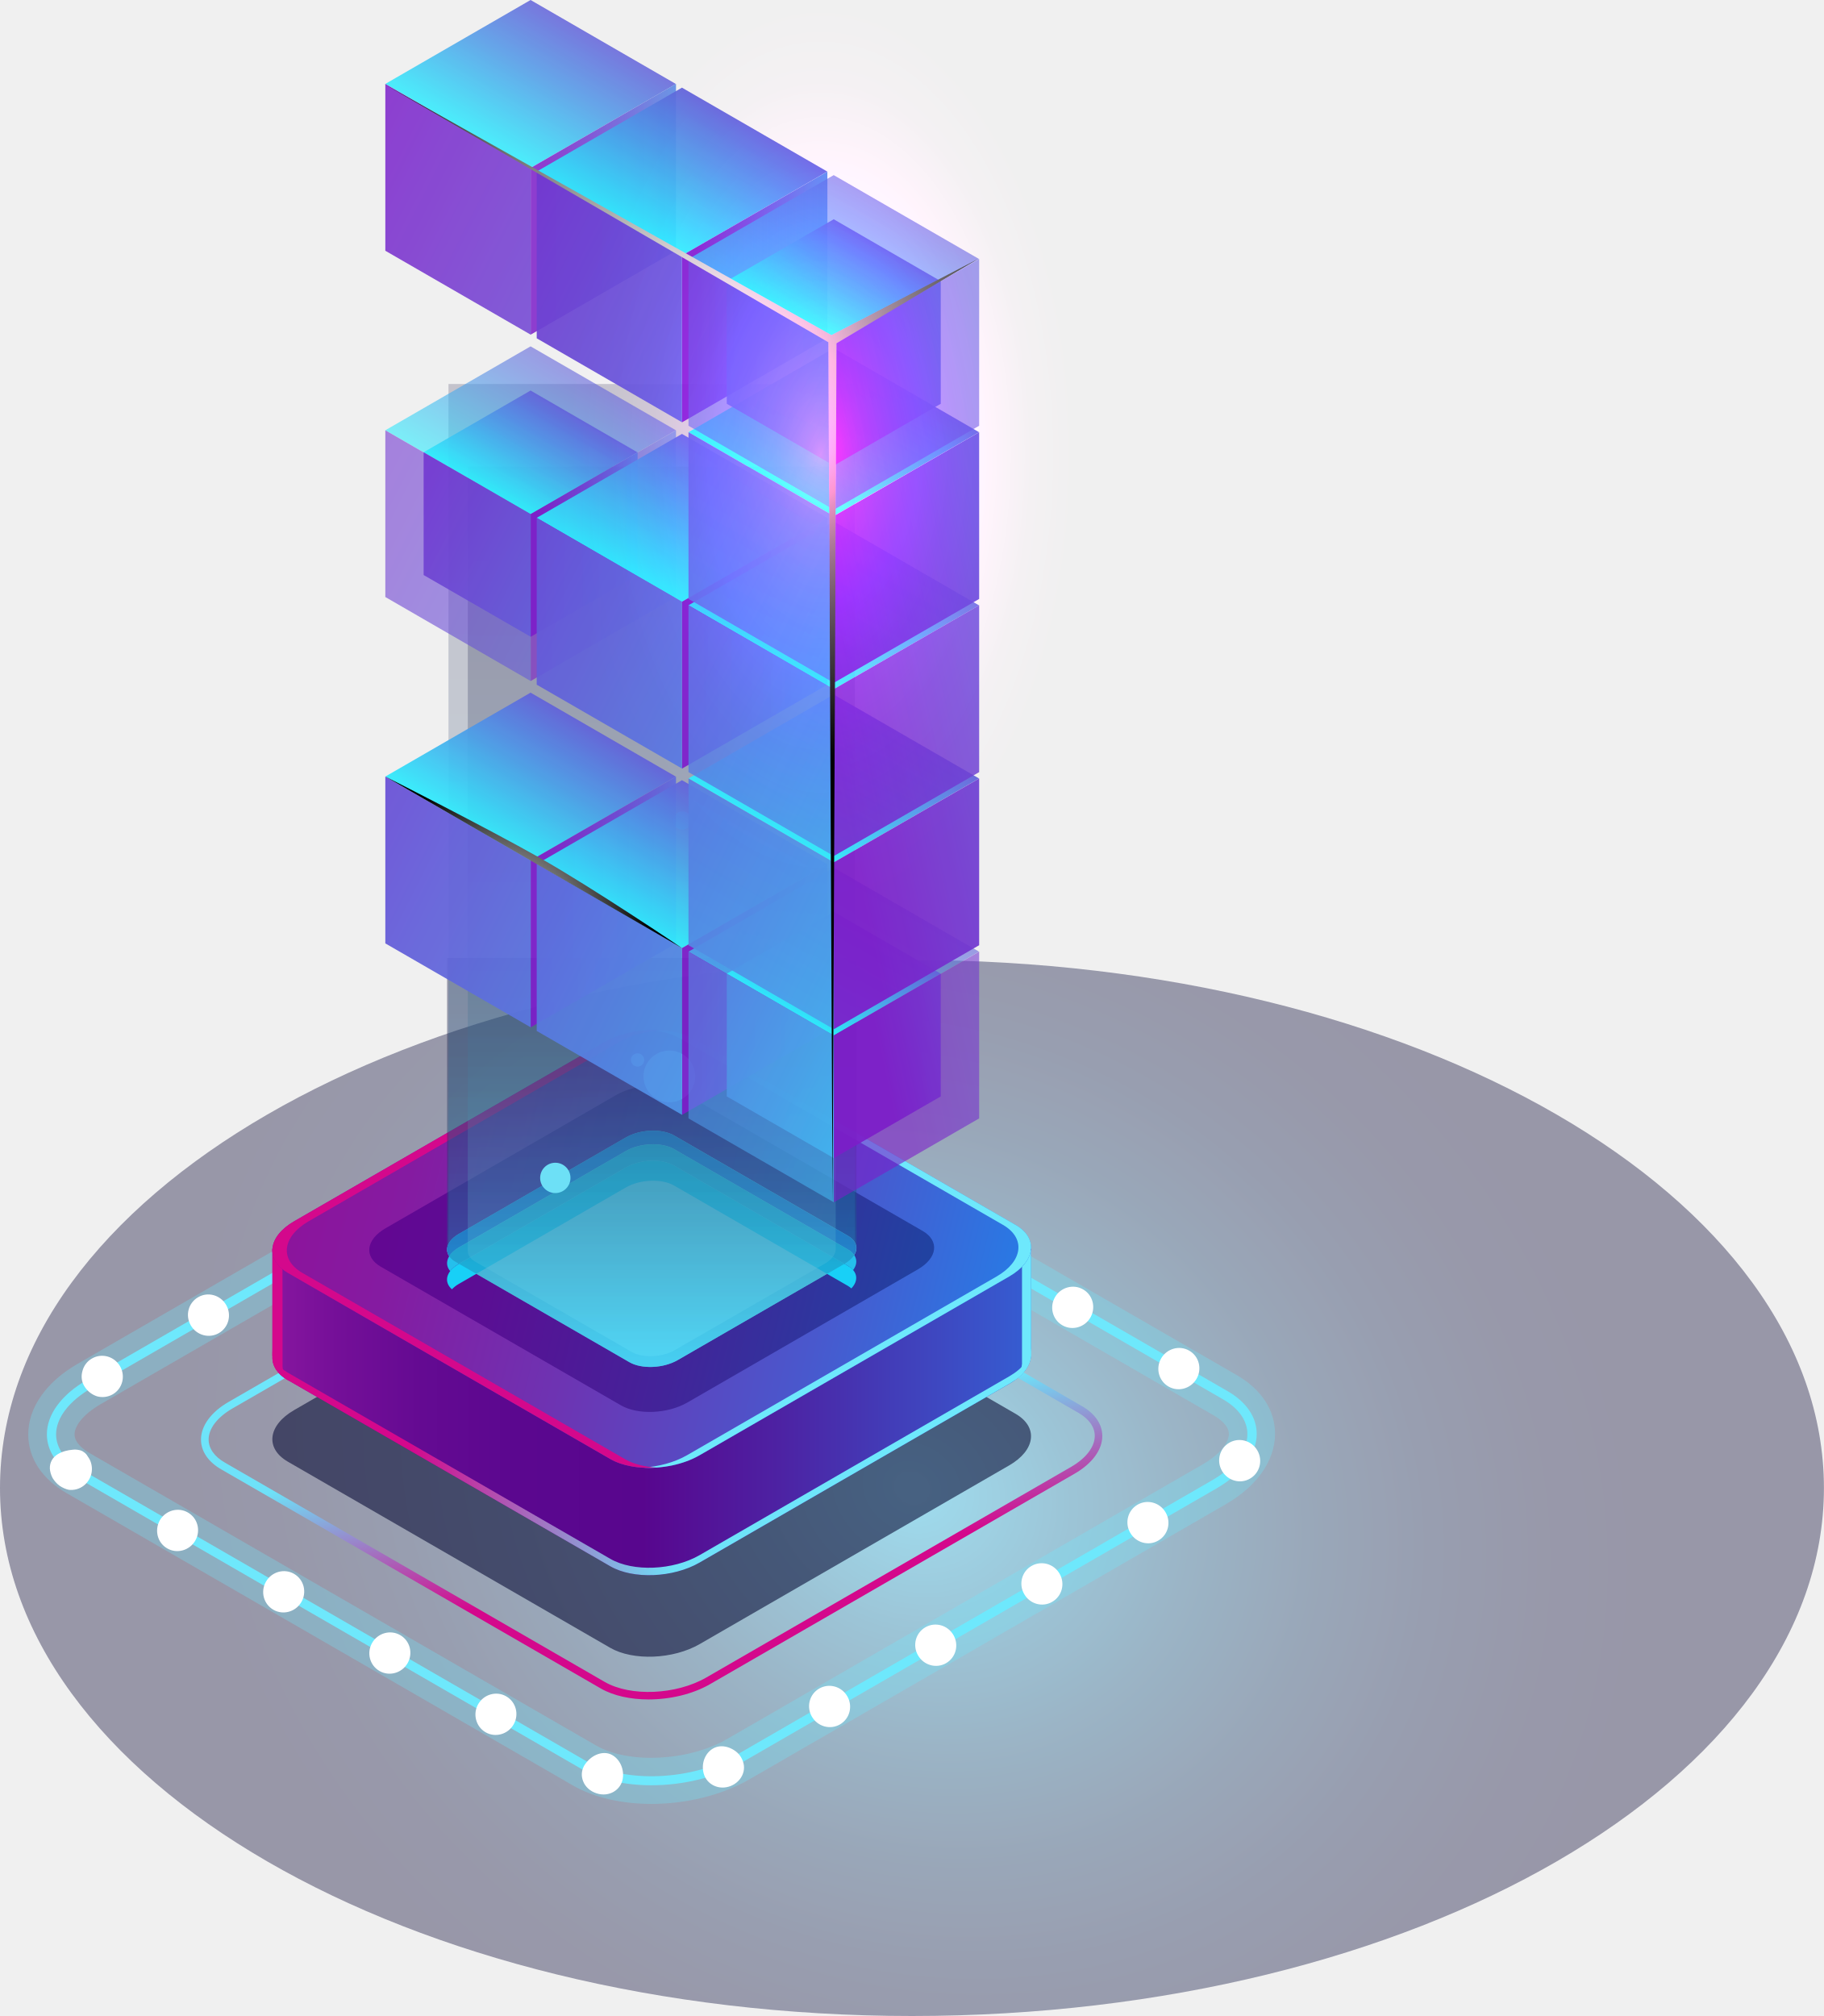
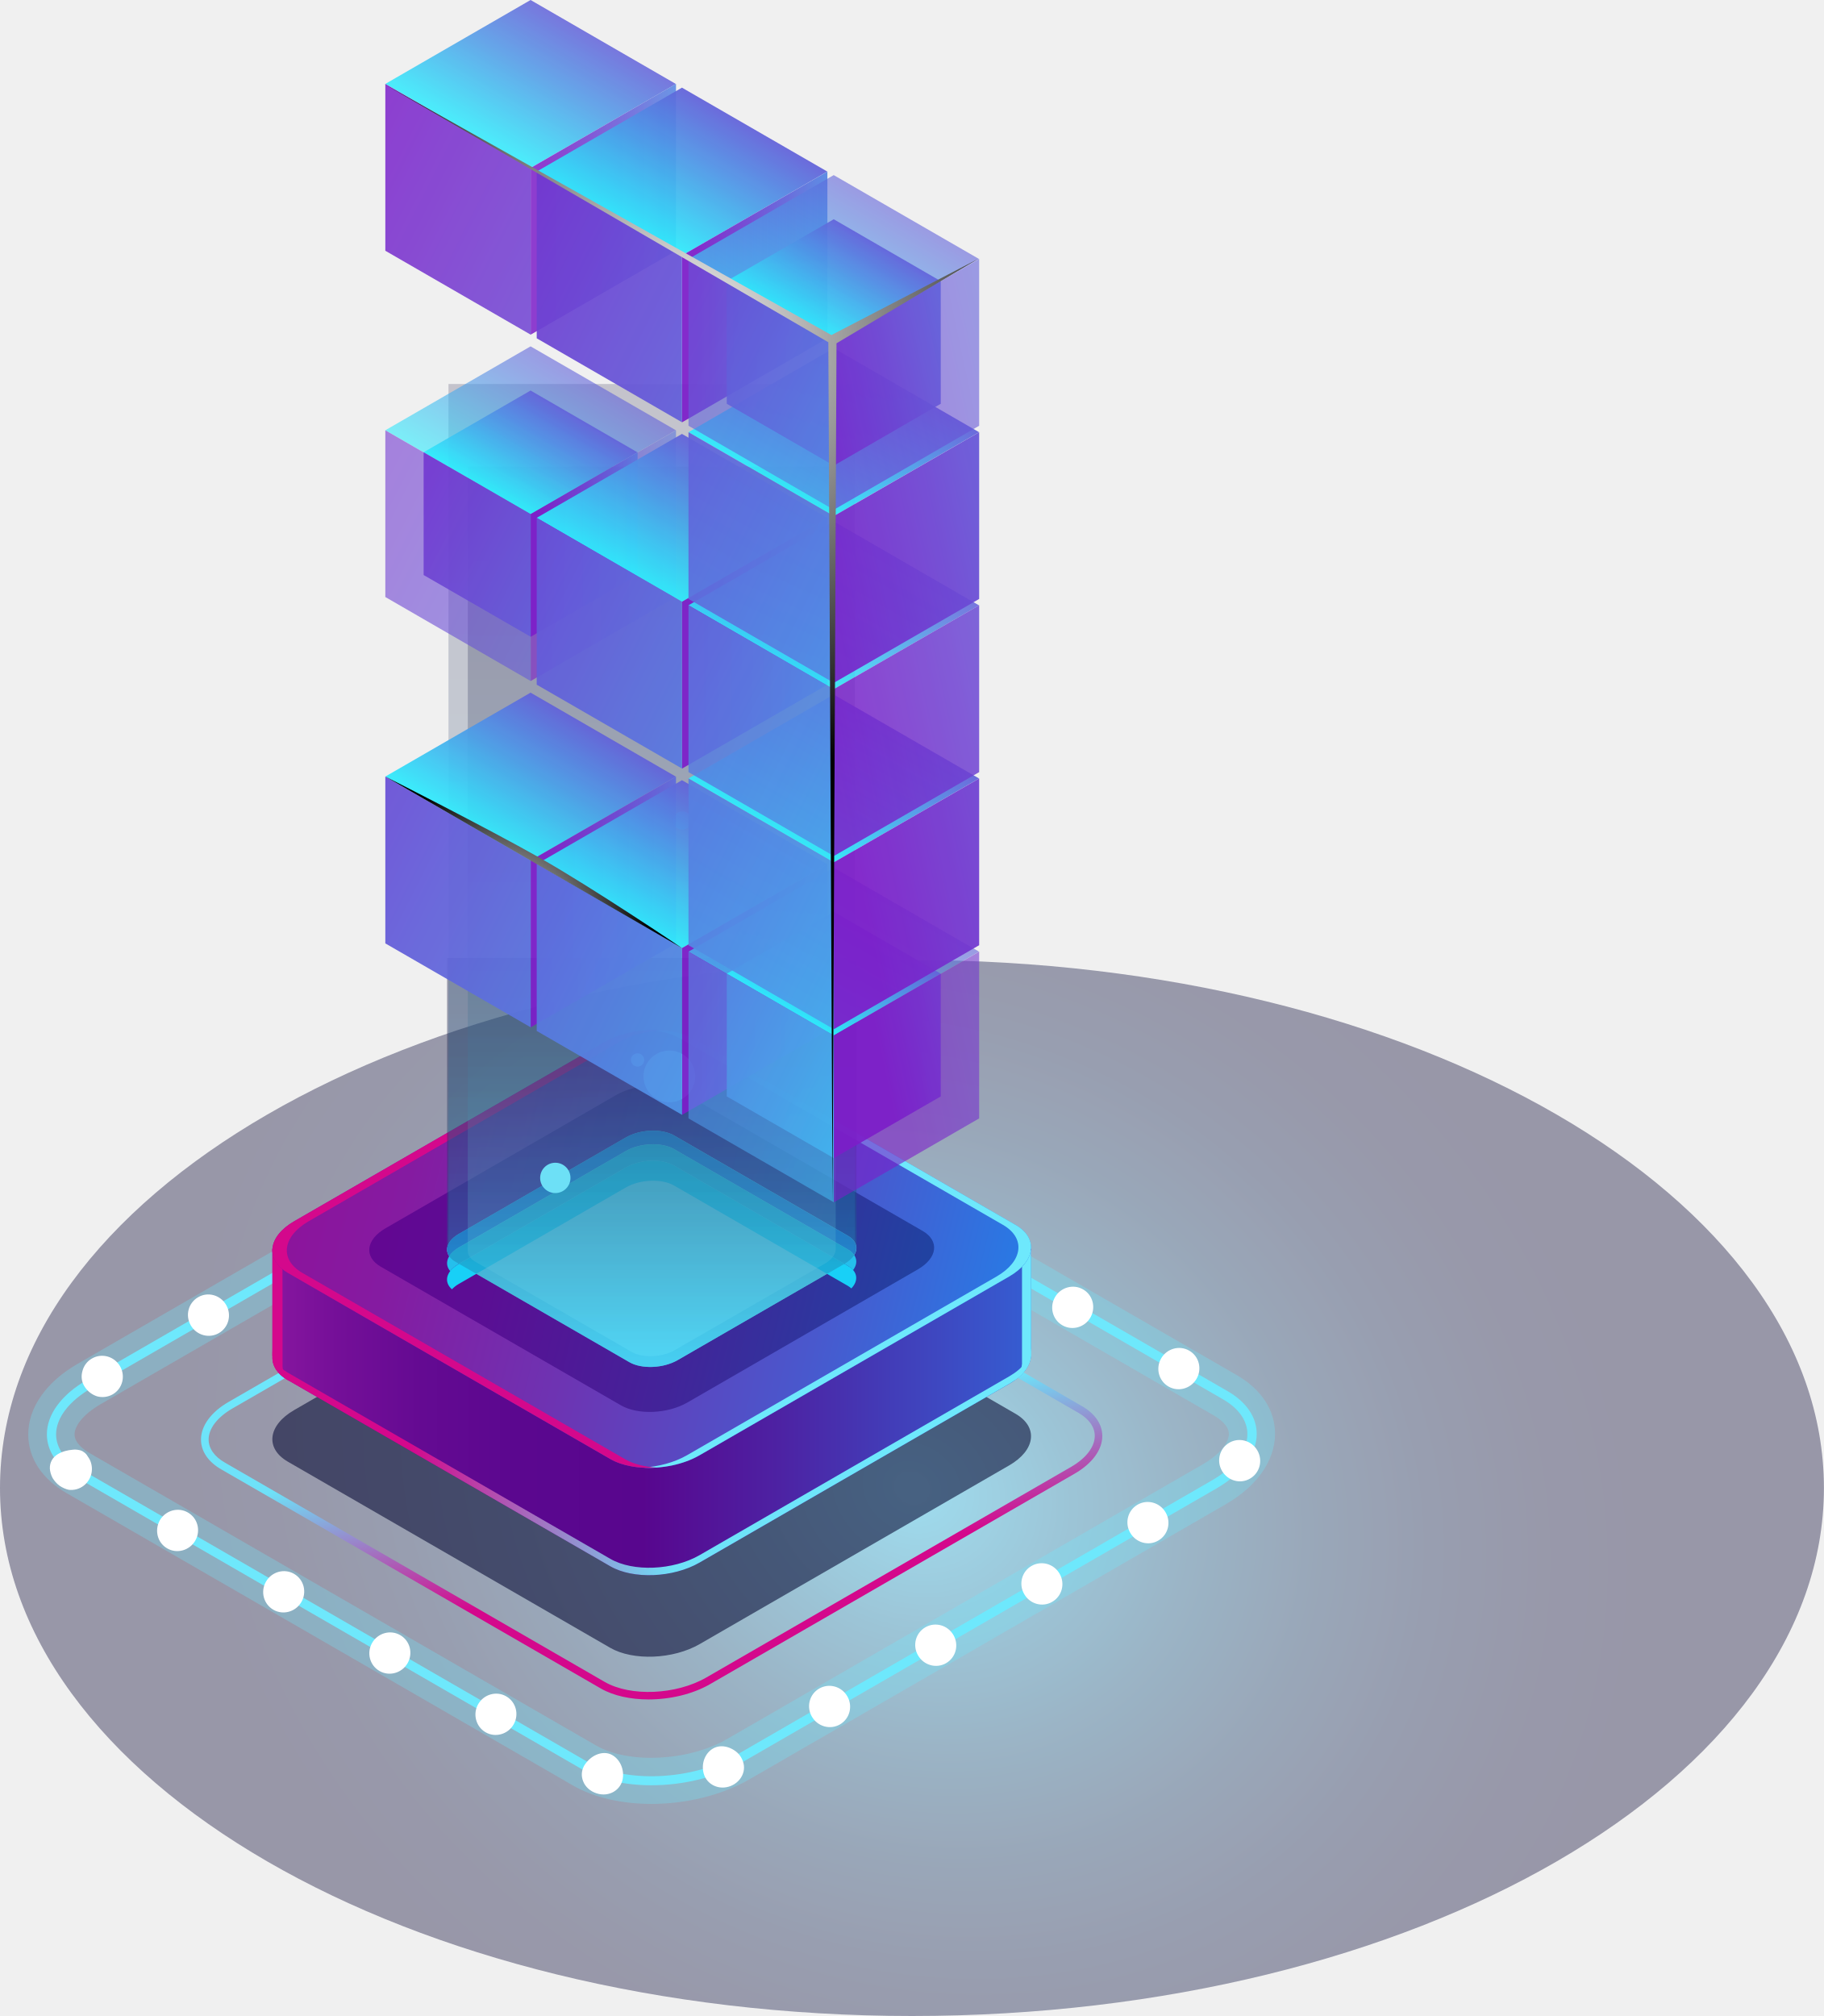
<svg xmlns="http://www.w3.org/2000/svg" width="190" height="210" viewBox="0 0 190 210" fill="none">
  <path opacity="0.4" d="M95 210C147.467 210 190 185.376 190 155C190 124.624 147.467 100 95 100C42.533 100 0 124.624 0 155C0 185.376 42.533 210 95 210Z" fill="url(#paint0_radial_238_2536)" />
  <path opacity="0.3" d="M67.872 187.906C64.826 187.906 61.905 187.277 59.664 185.976L6.928 155.529C4.357 154.043 2.942 151.874 2.942 149.407C2.942 146.63 4.811 143.956 8.084 142.066L57.61 113.468C63.112 110.288 71.238 109.999 76.1 112.797L128.837 143.243C131.408 144.73 132.822 146.898 132.822 149.355C132.822 152.133 130.954 154.807 127.681 156.696L78.155 185.294C75.182 187.029 71.444 187.906 67.872 187.906ZM67.934 115.698C65.188 115.698 62.256 116.369 60.026 117.66L10.5 146.258C8.487 147.425 7.764 148.653 7.764 149.417C7.764 150.316 8.755 151.028 9.343 151.369L62.08 181.815C65.477 183.777 71.733 183.467 75.749 181.144L125.275 152.546C127.289 151.379 128.011 150.15 128.011 149.376C128.011 148.478 127.02 147.776 126.432 147.435L73.695 116.989C72.188 116.121 70.123 115.698 67.934 115.698Z" fill="#6EE8FC" />
  <path d="M67.851 185.965C65.146 185.965 62.565 185.418 60.635 184.303L7.908 153.857C5.957 152.731 4.883 151.152 4.883 149.407C4.883 147.342 6.401 145.277 9.065 143.739L58.59 115.141C63.474 112.322 70.897 112.023 75.151 114.469L127.887 144.916C129.839 146.041 130.912 147.621 130.912 149.366C130.912 151.431 129.395 153.495 126.741 155.034L77.216 183.632C74.531 185.181 71.103 185.965 67.851 185.965ZM67.924 113.778C64.847 113.778 61.605 114.531 59.065 115.987L9.54 144.586C7.196 145.938 5.843 147.703 5.843 149.417C5.843 150.801 6.742 152.091 8.383 153.031L61.12 183.477C65.105 185.78 72.095 185.48 76.72 182.806L126.246 154.208C128.589 152.855 129.942 151.09 129.942 149.376C129.942 147.993 129.044 146.712 127.402 145.762L74.665 115.316C72.859 114.284 70.453 113.778 67.924 113.778Z" fill="#6EE8FC" />
  <path d="M49.815 177.51C50.414 176.477 51.725 176.116 52.737 176.704C53.759 177.293 54.099 178.604 53.501 179.636C52.902 180.669 51.591 181.03 50.579 180.442C49.567 179.853 49.226 178.542 49.815 177.51Z" fill="white" />
  <path d="M38.768 171.129C39.367 170.097 40.678 169.736 41.69 170.324C42.712 170.912 43.053 172.224 42.454 173.256C41.855 174.289 40.544 174.65 39.532 174.061C38.51 173.473 38.169 172.162 38.768 171.129Z" fill="white" />
  <path d="M27.71 164.749C28.309 163.716 29.62 163.355 30.632 163.943C31.654 164.532 31.995 165.843 31.396 166.875C30.797 167.908 29.486 168.269 28.474 167.681C27.452 167.092 27.112 165.781 27.71 164.749Z" fill="white" />
  <path d="M16.653 158.358C17.252 157.325 18.563 156.964 19.575 157.553C20.597 158.141 20.938 159.452 20.339 160.485C19.74 161.517 18.429 161.879 17.417 161.29C16.405 160.712 16.065 159.401 16.653 158.358Z" fill="white" />
  <path d="M5.998 151.492C6.504 151.172 7.082 151.059 7.537 151.017C7.784 150.986 8.001 150.997 8.187 151.038C8.404 151.069 8.579 151.141 8.734 151.265C8.92 151.379 9.044 151.534 9.158 151.74C9.323 151.957 9.447 152.215 9.509 152.483C9.643 153.01 9.581 153.598 9.282 154.115C8.982 154.631 8.507 154.982 7.981 155.126C7.712 155.199 7.433 155.219 7.165 155.188C6.855 155.126 6.515 154.972 6.205 154.765C5.895 154.538 5.647 154.239 5.472 153.949C5.307 153.629 5.214 153.289 5.193 152.979C5.172 152.329 5.492 151.802 5.998 151.492Z" fill="white" />
  <path d="M12.503 142.314C13.101 143.346 12.761 144.658 11.739 145.246C11.233 145.535 10.644 145.597 10.118 145.453C9.622 145.298 9.147 144.957 8.827 144.461C8.497 143.966 8.425 143.367 8.59 142.81C8.724 142.283 9.065 141.798 9.581 141.509C10.603 140.92 11.904 141.282 12.503 142.314Z" fill="white" />
  <path d="M23.56 135.934C24.159 136.966 23.818 138.277 22.796 138.866C21.774 139.454 20.473 139.093 19.874 138.06C19.276 137.028 19.616 135.717 20.638 135.128C21.65 134.529 22.961 134.891 23.56 135.934Z" fill="white" />
  <path d="M34.617 129.543C35.216 130.575 34.876 131.886 33.853 132.475C32.831 133.063 31.53 132.702 30.932 131.67C30.333 130.637 30.674 129.326 31.696 128.738C32.708 128.149 34.019 128.51 34.617 129.543Z" fill="white" />
  <path d="M45.664 123.162C46.263 124.195 45.922 125.506 44.9 126.095C43.878 126.683 42.577 126.322 41.978 125.289C41.38 124.257 41.72 122.946 42.743 122.357C43.765 121.769 45.066 122.13 45.664 123.162Z" fill="white" />
  <path d="M56.722 116.782C57.321 117.814 56.98 119.126 55.958 119.714C54.936 120.302 53.635 119.941 53.036 118.909C52.437 117.876 52.778 116.565 53.8 115.977C54.812 115.388 56.123 115.749 56.722 116.782Z" fill="white" />
  <path d="M68.781 113.323C68.698 114.511 67.82 115.43 66.788 115.502C65.766 115.564 64.764 114.769 64.537 113.592C64.31 112.415 65.188 111.269 66.509 111.186C67.841 111.093 68.853 112.126 68.781 113.323Z" fill="white" />
  <path d="M80.427 118.093C79.828 119.125 78.516 119.487 77.505 118.898C76.483 118.31 76.142 116.999 76.741 115.966C77.34 114.934 78.651 114.572 79.662 115.161C80.685 115.749 81.025 117.061 80.427 118.093Z" fill="white" />
  <path d="M91.484 124.474C90.885 125.506 89.574 125.867 88.562 125.279C87.54 124.69 87.199 123.379 87.798 122.347C88.397 121.314 89.708 120.953 90.72 121.542C91.742 122.13 92.082 123.441 91.484 124.474Z" fill="white" />
  <path d="M102.531 130.854C101.932 131.886 100.621 132.248 99.609 131.659C98.587 131.071 98.246 129.76 98.845 128.727C99.444 127.695 100.755 127.333 101.767 127.922C102.789 128.51 103.13 129.822 102.531 130.854Z" fill="white" />
  <path d="M113.588 137.245C112.989 138.277 111.678 138.639 110.666 138.05C109.644 137.462 109.304 136.15 109.902 135.118C110.501 134.086 111.812 133.724 112.824 134.313C113.846 134.891 114.187 136.202 113.588 137.245Z" fill="white" />
  <path d="M124.646 143.625C124.047 144.658 122.736 145.019 121.724 144.43C120.702 143.842 120.361 142.531 120.96 141.498C121.559 140.466 122.87 140.105 123.882 140.693C124.904 141.271 125.244 142.593 124.646 143.625Z" fill="white" />
  <path d="M117.738 159.669C117.139 158.637 117.48 157.325 118.502 156.737C119.524 156.148 120.825 156.51 121.424 157.542C122.023 158.575 121.682 159.886 120.66 160.474C119.648 161.073 118.337 160.701 117.738 159.669Z" fill="white" />
  <path d="M127.295 153.214C126.696 152.182 127.037 150.871 128.059 150.282C129.081 149.694 130.382 150.055 130.981 151.088C131.58 152.12 131.239 153.431 130.217 154.02C129.205 154.619 127.894 154.247 127.295 153.214Z" fill="white" />
  <path d="M106.692 166.05C106.093 165.017 106.434 163.706 107.456 163.118C108.478 162.529 109.779 162.89 110.377 163.923C110.976 164.955 110.636 166.266 109.613 166.855C108.591 167.454 107.29 167.092 106.692 166.05Z" fill="white" />
  <path d="M95.634 172.44C95.035 171.408 95.376 170.097 96.398 169.508C97.42 168.92 98.721 169.281 99.32 170.314C99.919 171.346 99.578 172.657 98.556 173.246C97.544 173.834 96.233 173.473 95.634 172.44Z" fill="white" />
  <path d="M84.577 178.821C83.978 177.788 84.319 176.477 85.341 175.889C86.363 175.3 87.664 175.662 88.263 176.694C88.862 177.726 88.521 179.038 87.499 179.626C86.487 180.215 85.176 179.853 84.577 178.821Z" fill="white" />
  <path d="M73.303 184.737C72.993 183.58 73.55 182.434 74.469 182.042C74.934 181.846 75.44 181.866 75.935 182.042C76.421 182.228 76.927 182.558 77.216 183.085C77.505 183.601 77.598 184.179 77.401 184.726C77.216 185.273 76.772 185.769 76.152 186.027C74.903 186.543 73.612 185.883 73.303 184.737Z" fill="white" />
  <path d="M60.872 183.89C61.523 182.868 62.617 182.403 63.495 182.692C64.382 183.002 65.054 184.066 64.878 185.253C64.703 186.43 63.474 187.245 62.132 186.801C61.471 186.585 60.965 186.12 60.748 185.552C60.521 184.995 60.573 184.406 60.872 183.89Z" fill="white" />
  <path opacity="0.6" d="M63.567 171.646L29.982 152.256C27.597 150.873 27.896 148.467 30.653 146.877L62.896 128.263C65.652 126.673 69.823 126.497 72.208 127.881L105.793 147.27C108.178 148.653 107.879 151.059 105.122 152.649L72.879 171.264C70.123 172.853 65.952 173.019 63.567 171.646Z" fill="#0C0F38" />
-   <path d="M67.562 177.025C65.704 177.025 63.928 176.653 62.596 175.889L23.034 153.052C21.681 152.267 20.938 151.172 20.938 149.954C20.938 148.519 21.991 147.084 23.818 146.031L61.801 124.102C65.157 122.161 70.257 121.965 73.168 123.648L112.731 146.485C114.084 147.27 114.827 148.364 114.827 149.583C114.827 151.018 113.774 152.453 111.947 153.506L73.963 175.435C72.136 176.488 69.792 177.025 67.562 177.025ZM62.989 175.197C65.683 176.756 70.433 176.55 73.571 174.743L111.554 152.814C113.134 151.906 114.043 150.718 114.043 149.572C114.043 148.653 113.444 147.796 112.339 147.167L72.776 124.329C70.082 122.77 65.332 122.977 62.204 124.784L24.221 146.712C22.641 147.621 21.733 148.808 21.733 149.954C21.733 150.873 22.331 151.73 23.436 152.36L62.989 175.197Z" fill="url(#paint1_linear_238_2536)" />
+   <path d="M67.562 177.025C65.704 177.025 63.928 176.653 62.596 175.889L23.034 153.052C21.681 152.267 20.938 151.172 20.938 149.954C20.938 148.519 21.991 147.084 23.818 146.031L61.801 124.102C65.157 122.161 70.257 121.965 73.168 123.648L112.731 146.485C114.084 147.27 114.827 148.364 114.827 149.583C114.827 151.018 113.774 152.453 111.947 153.506L73.963 175.435C72.136 176.488 69.793 177.025 67.562 177.025ZM62.989 175.197C65.683 176.756 70.433 176.55 73.571 174.743L111.554 152.814C113.134 151.906 114.043 150.718 114.043 149.572C114.043 148.653 113.444 147.796 112.339 147.167L72.776 124.329C70.082 122.77 65.332 122.977 62.204 124.784L24.221 146.712C22.641 147.621 21.733 148.808 21.733 149.954C21.733 150.873 22.331 151.73 23.436 152.36L62.989 175.197Z" fill="url(#paint1_linear_238_2536)" />
  <path d="M107.404 130.09H90.751L72.208 119.384C69.823 118 65.652 118.176 62.896 119.766L45.024 130.08H28.382V141.261H28.392C28.32 142.19 28.846 143.099 29.992 143.759L63.577 163.149C65.962 164.532 70.133 164.357 72.89 162.767L105.133 144.152C106.568 143.326 107.332 142.273 107.404 141.271H107.414V130.09H107.404Z" fill="url(#paint2_linear_238_2536)" />
  <path d="M105.122 143.377L72.879 161.992C70.123 163.582 65.952 163.758 63.567 162.374L29.982 142.985C28.836 142.324 28.309 141.426 28.382 140.487H28.371V141.261H28.382C28.309 142.19 28.836 143.099 29.982 143.759L63.567 163.149C65.952 164.532 70.123 164.357 72.879 162.767L105.122 144.152C106.557 143.326 107.321 142.273 107.394 141.271H107.404V140.497H107.394C107.321 141.509 106.557 142.552 105.122 143.377Z" fill="url(#paint3_linear_238_2536)" />
  <path d="M29.435 142.046L29.424 130.864H46.067L63.939 120.55C66.695 118.961 70.866 118.785 73.251 120.168L91.794 130.875H107.394V130.1H90.741L72.198 119.394C69.813 118.011 65.642 118.186 62.886 119.776L45.014 130.09H28.371V141.271H28.382C28.309 142.201 28.836 143.109 29.982 143.77L30.168 143.883C29.631 143.326 29.383 142.696 29.435 142.046Z" fill="#D4088C" />
  <path d="M106.464 130.988V142.118H106.454C106.413 142.686 106.144 143.274 105.659 143.822C106.754 143.058 107.332 142.149 107.404 141.271H107.414V130.204C107.063 130.431 106.743 130.679 106.464 130.988Z" fill="#6EE8FC" />
  <path d="M63.567 151.978L29.982 132.589C27.597 131.205 27.896 128.8 30.653 127.21L62.896 108.595C65.652 107.005 69.823 106.829 72.208 108.213L105.793 127.602C108.178 128.985 107.879 131.391 105.122 132.981L72.879 151.596C70.123 153.186 65.952 153.351 63.567 151.978Z" fill="url(#paint4_linear_238_2536)" />
  <path d="M105.793 127.592L72.208 108.203C70.969 107.49 69.256 107.191 67.511 107.294C68.781 107.366 69.978 107.666 70.897 108.203L104.482 127.592C106.867 128.975 106.568 131.381 103.811 132.971L71.568 151.585C70.237 152.349 68.585 152.783 66.953 152.876C68.967 153 71.197 152.556 72.879 151.585L105.122 132.971C107.879 131.381 108.189 128.975 105.793 127.592Z" fill="#6EE8FC" />
  <path d="M64.672 146.382L39.666 131.948C37.89 130.926 38.107 129.13 40.162 127.943L64.166 114.077C66.22 112.89 69.328 112.766 71.104 113.788L96.109 128.221C97.885 129.244 97.668 131.04 95.614 132.227L71.609 146.093C69.555 147.28 66.447 147.414 64.672 146.382Z" fill="url(#paint5_linear_238_2536)" />
  <path d="M65.559 141.891L47.44 131.432C46.15 130.689 46.315 129.388 47.801 128.531L65.198 118.486C66.685 117.629 68.935 117.536 70.226 118.279L88.345 128.738C89.636 129.481 89.471 130.782 87.984 131.639L70.587 141.684C69.09 142.541 66.84 142.634 65.559 141.891Z" fill="#6DE0F6" />
  <path d="M65.074 151.978L31.489 132.589C29.104 131.205 29.404 128.8 32.16 127.21L64.403 108.595C65.714 107.841 67.335 107.408 68.946 107.304C66.901 107.16 64.62 107.604 62.896 108.595L30.653 127.21C27.896 128.8 27.597 131.205 29.982 132.589L63.567 151.978C64.816 152.7 66.571 152.99 68.347 152.876C67.108 152.793 65.962 152.494 65.074 151.978Z" fill="#D4088C" />
  <path d="M47.791 129.946L65.188 119.9C66.674 119.043 68.925 118.95 70.216 119.694L88.335 130.152C88.624 130.317 88.82 130.514 88.965 130.72C89.398 130.008 89.212 129.244 88.335 128.738L70.216 118.279C68.925 117.536 66.674 117.629 65.188 118.486L47.791 128.531C46.635 129.202 46.294 130.132 46.8 130.865C46.996 130.534 47.327 130.224 47.791 129.946Z" fill="#267FE5" />
  <path d="M47.791 131.659L65.188 121.614C66.674 120.757 68.925 120.664 70.216 121.407L88.335 131.866C88.562 132 88.727 132.145 88.861 132.31C89.44 131.556 89.285 130.71 88.335 130.162L70.216 119.704C68.925 118.961 66.674 119.053 65.188 119.91L47.791 129.956C46.563 130.668 46.253 131.67 46.903 132.413C47.11 132.134 47.399 131.876 47.791 131.659Z" fill="#25BFEC" />
  <path d="M47.079 134.302C47.265 134.106 47.502 133.91 47.791 133.745L65.188 123.699C66.674 122.842 68.925 122.749 70.216 123.493L88.335 133.951C88.469 134.034 88.583 134.116 88.686 134.209C89.45 133.414 89.367 132.465 88.335 131.866L70.216 121.407C68.925 120.664 66.674 120.757 65.188 121.614L47.791 131.659C46.459 132.423 46.201 133.538 47.079 134.302Z" fill="#18D0F7" />
  <path opacity="0.4" d="M89.202 99.788H46.573V130.183C46.573 130.648 46.862 131.102 47.44 131.432L65.559 141.891C66.85 142.634 69.101 142.541 70.587 141.684L87.984 131.639C88.758 131.195 89.171 130.627 89.213 130.09H89.223V99.788H89.202Z" fill="url(#paint6_linear_238_2536)" />
  <path opacity="0.2" d="M89.058 40H46.718V130.255C46.718 130.72 47.007 131.164 47.575 131.504L65.559 141.891C66.84 142.634 69.07 142.541 70.546 141.684L87.819 131.711C88.583 131.267 88.996 130.709 89.037 130.173H89.047V40H89.058Z" fill="url(#paint7_linear_238_2536)" />
  <path opacity="0.25" d="M87.044 48.61H48.731V130.296C48.731 130.72 48.989 131.122 49.505 131.422L65.787 140.817C66.943 141.488 68.966 141.405 70.298 140.631L85.94 131.618C86.631 131.215 87.003 130.709 87.044 130.224H87.055V48.61H87.044Z" fill="url(#paint8_linear_238_2536)" />
  <path d="M57.847 124.278C58.72 124.278 59.427 123.57 59.427 122.698C59.427 121.826 58.72 121.118 57.847 121.118C56.975 121.118 56.268 121.826 56.268 122.698C56.268 123.57 56.975 124.278 57.847 124.278Z" fill="#6DE0F6" />
  <path d="M69.731 114.82C71.219 114.82 72.425 113.614 72.425 112.126C72.425 110.637 71.219 109.431 69.731 109.431C68.242 109.431 67.036 110.637 67.036 112.126C67.036 113.614 68.242 114.82 69.731 114.82Z" fill="#6DE0F6" />
  <path d="M67.108 110.412C67.108 110.794 66.798 111.104 66.416 111.104C66.034 111.104 65.725 110.794 65.725 110.412C65.725 110.03 66.034 109.72 66.416 109.72C66.798 109.72 67.108 110.03 67.108 110.412Z" fill="#6DE0F6" />
  <path d="M78.165 98.24C78.907 98.24 79.508 97.639 79.508 96.897C79.508 96.156 78.907 95.555 78.165 95.555C77.424 95.555 76.823 96.156 76.823 96.897C76.823 97.639 77.424 98.24 78.165 98.24Z" fill="#6DE0F6" />
  <path d="M71.073 86.418C71.597 86.418 72.022 85.993 72.022 85.468C72.022 84.944 71.597 84.519 71.073 84.519C70.548 84.519 70.123 84.944 70.123 85.468C70.123 85.993 70.548 86.418 71.073 86.418Z" fill="#6DE0F6" />
  <g opacity="0.93">
    <path d="M55.27 72.15L70.41 80.9L55.27 89.64L40.14 80.89L55.27 72.15Z" fill="url(#paint9_linear_238_2536)" />
    <path d="M70.42 98.27L55.28 107.01V89.63L70.42 80.89V98.27Z" fill="url(#paint10_linear_238_2536)" />
    <path d="M55.28 107.01L40.14 98.27V80.89L55.28 89.63V107.01Z" fill="url(#paint11_linear_238_2536)" />
  </g>
  <g opacity="0.6">
    <path d="M55.27 36.08L70.41 44.82L55.27 53.57L40.14 44.82L55.27 36.08Z" fill="url(#paint12_linear_238_2536)" />
    <path d="M70.42 62.19L55.28 70.94V53.56L70.42 44.82V62.19Z" fill="url(#paint13_linear_238_2536)" />
    <path d="M55.28 70.94L40.14 62.19V44.82L55.28 53.56V70.94Z" fill="url(#paint14_linear_238_2536)" />
  </g>
  <g opacity="0.9">
    <path d="M55.27 40.68L66.41 47.12L55.27 53.55L44.13 47.11L55.27 40.68Z" fill="url(#paint15_linear_238_2536)" />
    <path d="M66.42 59.9L55.28 66.33V53.55L66.42 47.11V59.9Z" fill="url(#paint16_linear_238_2536)" />
    <path d="M55.28 66.33L44.13 59.9V47.11L55.28 53.55V66.33Z" fill="url(#paint17_linear_238_2536)" />
  </g>
  <g opacity="0.85">
    <path d="M55.27 0L70.41 8.75L55.27 17.49L40.14 8.74L55.27 0Z" fill="url(#paint18_linear_238_2536)" />
    <path d="M70.42 26.12L55.28 34.86V17.49L70.42 8.74V26.12Z" fill="url(#paint19_linear_238_2536)" />
    <path d="M55.28 34.86L40.14 26.12V8.74L55.28 17.49V34.86Z" fill="url(#paint20_linear_238_2536)" />
  </g>
  <g opacity="0.93">
    <path d="M71.04 81.27L86.18 90.02L71.04 98.76L55.91 90.01L71.04 81.27Z" fill="url(#paint21_linear_238_2536)" />
    <path d="M86.19 107.39L71.05 116.13V98.76L86.19 90.02V107.39Z" fill="url(#paint22_linear_238_2536)" />
    <path d="M71.05 116.13L55.91 107.39V90.02L71.05 98.76V116.13Z" fill="url(#paint23_linear_238_2536)" />
  </g>
  <g opacity="0.93">
    <path d="M71.04 45.2L86.18 53.95L71.04 62.69L55.91 53.94L71.04 45.2Z" fill="url(#paint24_linear_238_2536)" />
    <path d="M86.19 71.32L71.05 80.06V62.68L86.19 53.94V71.32Z" fill="url(#paint25_linear_238_2536)" />
    <path d="M71.05 80.06L55.91 71.32V53.94L71.05 62.68V80.06Z" fill="url(#paint26_linear_238_2536)" />
  </g>
  <g opacity="0.93">
    <path d="M71.04 9.13L86.18 17.87L71.04 26.62L55.91 17.87L71.04 9.13Z" fill="url(#paint27_linear_238_2536)" />
    <path d="M86.19 35.24L71.05 43.99V26.61L86.19 17.87V35.24Z" fill="url(#paint28_linear_238_2536)" />
    <path d="M71.05 43.99L55.91 35.24V17.87L71.05 26.61V43.99Z" fill="url(#paint29_linear_238_2536)" />
  </g>
  <g opacity="0.6">
    <path d="M86.85 90.38L101.99 99.13L86.85 107.87L71.72 99.13L86.85 90.38Z" fill="url(#paint30_linear_238_2536)" />
    <path d="M102 116.5L86.86 125.24V107.87L102 99.13V116.5Z" fill="url(#paint31_linear_238_2536)" />
    <path d="M86.86 125.24L71.72 116.5V99.13L86.86 107.87V125.24Z" fill="url(#paint32_linear_238_2536)" />
  </g>
  <g opacity="0.9">
    <path d="M86.85 94.98L97.99 101.42L86.85 107.86L75.71 101.42L86.85 94.98Z" fill="url(#paint33_linear_238_2536)" />
    <path d="M98 114.21L86.86 120.64V107.85L98 101.42V114.21Z" fill="url(#paint34_linear_238_2536)" />
    <path d="M86.86 120.64L75.71 114.21V101.42L86.86 107.85V120.64Z" fill="url(#paint35_linear_238_2536)" />
  </g>
  <g opacity="0.93">
    <path d="M86.85 72.35L101.99 81.09L86.85 89.84L71.72 81.09L86.85 72.35Z" fill="url(#paint36_linear_238_2536)" />
    <path d="M102 98.46L86.86 107.21V89.83L102 81.09V98.46Z" fill="url(#paint37_linear_238_2536)" />
    <path d="M86.86 107.21L71.72 98.46V81.09L86.86 89.83V107.21Z" fill="url(#paint38_linear_238_2536)" />
  </g>
  <g opacity="0.85">
    <path d="M86.85 54.31L101.99 63.06L86.85 71.8L71.72 63.05L86.85 54.31Z" fill="url(#paint39_linear_238_2536)" />
    <path d="M102 80.43L86.86 89.17V71.79L102 63.05V80.43Z" fill="url(#paint40_linear_238_2536)" />
    <path d="M86.86 89.17L71.72 80.43V63.05L86.86 71.79V89.17Z" fill="url(#paint41_linear_238_2536)" />
  </g>
  <g opacity="0.93">
    <path d="M86.85 36.27L101.99 45.02L86.85 53.76L71.72 45.02L86.85 36.27Z" fill="url(#paint42_linear_238_2536)" />
    <path d="M102 62.39L86.86 71.13V53.76L102 45.02V62.39Z" fill="url(#paint43_linear_238_2536)" />
    <path d="M86.86 71.13L71.72 62.39V45.02L86.86 53.76V71.13Z" fill="url(#paint44_linear_238_2536)" />
  </g>
  <g opacity="0.6">
    <path d="M86.85 18.24L101.99 26.98L86.85 35.73L71.72 26.98L86.85 18.24Z" fill="url(#paint45_linear_238_2536)" />
    <path d="M102 44.35L86.86 53.1V35.72L102 26.98V44.35Z" fill="url(#paint46_linear_238_2536)" />
    <path d="M86.86 53.1L71.72 44.35V26.98L86.86 35.72V53.1Z" fill="url(#paint47_linear_238_2536)" />
  </g>
  <g opacity="0.9">
    <path d="M86.85 22.84L97.99 29.28L86.85 35.71L75.71 29.27L86.85 22.84Z" fill="url(#paint48_linear_238_2536)" />
    <path d="M98 42.06L86.86 48.5V35.71L98 29.27V42.06Z" fill="url(#paint49_linear_238_2536)" />
    <path d="M86.86 48.5L75.71 42.06V29.27L86.86 35.71V48.5Z" fill="url(#paint50_linear_238_2536)" />
  </g>
  <path d="M86.73 125.24L87.14 35.76L101.87 26.98L86.61 34.9L40 8.74L86.29 35.65L86.73 125.24Z" fill="url(#paint51_radial_238_2536)" />
  <path d="M40.14 80.89C40.14 80.89 50.72 86.24 56.25 89.37C61.78 92.5 71.05 98.76 71.05 98.76L40.14 80.89Z" fill="url(#paint52_radial_238_2536)" />
-   <g style="mix-blend-mode:color-dodge">
-     <path d="M85.5 94.36C100.136 94.36 112 73.317 112 47.36C112 21.402 100.136 0.36 85.5 0.36C70.865 0.36 59 21.402 59 47.36C59 73.317 70.865 94.36 85.5 94.36Z" fill="url(#paint53_radial_238_2536)" />
-   </g>
  <defs>
    <radialGradient id="paint0_radial_238_2536" cx="0" cy="0" r="1" gradientUnits="userSpaceOnUse" gradientTransform="translate(95.0032 154.998) rotate(30.0669) scale(77.6222 67.3133)">
      <stop offset="0.011" stop-color="#25BFEC" />
      <stop offset="0.045" stop-color="#24B4E1" />
      <stop offset="0.219" stop-color="#1F83B0" />
      <stop offset="0.39" stop-color="#1B5A86" />
      <stop offset="0.557" stop-color="#173A66" />
      <stop offset="0.717" stop-color="#152350" />
      <stop offset="0.868" stop-color="#131642" />
      <stop offset="1" stop-color="#13113D" />
    </radialGradient>
    <linearGradient id="paint1_linear_238_2536" x1="63.655" y1="123.037" x2="72.12" y2="176.479" gradientUnits="userSpaceOnUse">
      <stop stop-color="#6EE8FC" />
      <stop offset="0.22" stop-color="#6EE8FC" />
      <stop offset="0.489" stop-color="#6EE1F8" />
      <stop offset="0.774" stop-color="#D4088C" />
      <stop offset="1" stop-color="#D4088C" />
    </linearGradient>
    <linearGradient id="paint2_linear_238_2536" x1="20.895" y1="141.27" x2="117.189" y2="141.27" gradientUnits="userSpaceOnUse">
      <stop stop-color="#A31FA9" />
      <stop offset="0.067" stop-color="#8B17A0" />
      <stop offset="0.149" stop-color="#740F98" />
      <stop offset="0.239" stop-color="#640A92" />
      <stop offset="0.341" stop-color="#5B078F" />
      <stop offset="0.478" stop-color="#58068E" />
      <stop offset="0.626" stop-color="#4D22A3" />
      <stop offset="0.944" stop-color="#3168DA" />
      <stop offset="1" stop-color="#2C75E4" />
    </linearGradient>
    <linearGradient id="paint3_linear_238_2536" x1="20.895" y1="152.293" x2="117.189" y2="152.293" gradientUnits="userSpaceOnUse">
      <stop stop-color="#D4088C" />
      <stop offset="0.226" stop-color="#D4088C" />
      <stop offset="0.511" stop-color="#6EE1F8" />
      <stop offset="0.78" stop-color="#6EE8FC" />
      <stop offset="1" stop-color="#6EE8FC" />
    </linearGradient>
    <linearGradient id="paint4_linear_238_2536" x1="27.723" y1="130.09" x2="101.855" y2="148.433" gradientUnits="userSpaceOnUse">
      <stop stop-color="#8D139B" />
      <stop offset="0.165" stop-color="#851BA1" />
      <stop offset="0.428" stop-color="#6E33B2" />
      <stop offset="0.755" stop-color="#4958CD" />
      <stop offset="1" stop-color="#2979E4" />
    </linearGradient>
    <linearGradient id="paint5_linear_238_2536" x1="37.985" y1="130.089" x2="93.177" y2="143.746" gradientUnits="userSpaceOnUse">
      <stop stop-color="#630692" />
      <stop offset="0.226" stop-color="#5B0E94" />
      <stop offset="0.587" stop-color="#432399" />
      <stop offset="1" stop-color="#2142A1" />
    </linearGradient>
    <linearGradient id="paint6_linear_238_2536" x1="67.887" y1="142.396" x2="67.887" y2="99.789" gradientUnits="userSpaceOnUse">
      <stop offset="0.011" stop-color="#25BFEC" />
      <stop offset="0.045" stop-color="#24B4E1" />
      <stop offset="0.219" stop-color="#1F83B0" />
      <stop offset="0.39" stop-color="#1B5A86" />
      <stop offset="0.557" stop-color="#173A66" />
      <stop offset="0.717" stop-color="#152350" />
      <stop offset="0.868" stop-color="#131642" />
      <stop offset="1" stop-color="#13113D" />
    </linearGradient>
    <linearGradient id="paint7_linear_238_2536" x1="67.887" y1="142.396" x2="67.887" y2="40.005" gradientUnits="userSpaceOnUse">
      <stop offset="0.011" stop-color="#25BFEC" />
      <stop offset="0.045" stop-color="#24B4E1" />
      <stop offset="0.219" stop-color="#1F83B0" />
      <stop offset="0.39" stop-color="#1B5A86" />
      <stop offset="0.557" stop-color="#173A66" />
      <stop offset="0.717" stop-color="#152350" />
      <stop offset="0.868" stop-color="#131642" />
      <stop offset="1" stop-color="#13113D" />
    </linearGradient>
    <linearGradient id="paint8_linear_238_2536" x1="67.887" y1="141.278" x2="67.887" y2="48.611" gradientUnits="userSpaceOnUse">
      <stop offset="0.011" stop-color="#70E8FC" />
      <stop offset="0.148" stop-color="#5AB5CF" />
      <stop offset="0.303" stop-color="#4584A3" />
      <stop offset="0.456" stop-color="#335A7E" />
      <stop offset="0.605" stop-color="#253A62" />
      <stop offset="0.747" stop-color="#1B244D" />
      <stop offset="0.882" stop-color="#151641" />
      <stop offset="1" stop-color="#13113D" />
    </linearGradient>
    <linearGradient id="paint9_linear_238_2536" x1="63.623" y1="66.43" x2="50.975" y2="88.337" gradientUnits="userSpaceOnUse">
      <stop offset="0.03" stop-color="#7C1DC9" />
      <stop offset="0.214" stop-color="#6E41D2" />
      <stop offset="0.618" stop-color="#4C9BE8" />
      <stop offset="1" stop-color="#2AF6FF" />
    </linearGradient>
    <linearGradient id="paint10_linear_238_2536" x1="55.957" y1="93.95" x2="91.945" y2="93.95" gradientUnits="userSpaceOnUse">
      <stop offset="0.03" stop-color="#7C1DC9" />
      <stop offset="0.214" stop-color="#6E41D2" />
      <stop offset="0.618" stop-color="#4C9BE8" />
      <stop offset="1" stop-color="#2AF6FF" />
    </linearGradient>
    <linearGradient id="paint11_linear_238_2536" x1="2.591" y1="71.156" x2="125.744" y2="133.375" gradientUnits="userSpaceOnUse">
      <stop offset="0.03" stop-color="#7C1DC9" />
      <stop offset="0.214" stop-color="#6E41D2" />
      <stop offset="0.618" stop-color="#4C9BE8" />
      <stop offset="1" stop-color="#2AF6FF" />
    </linearGradient>
    <linearGradient id="paint12_linear_238_2536" x1="63.623" y1="30.357" x2="50.975" y2="52.264" gradientUnits="userSpaceOnUse">
      <stop offset="0.03" stop-color="#7C1DC9" />
      <stop offset="0.214" stop-color="#6E41D2" />
      <stop offset="0.618" stop-color="#4C9BE8" />
      <stop offset="1" stop-color="#2AF6FF" />
    </linearGradient>
    <linearGradient id="paint13_linear_238_2536" x1="55.957" y1="57.877" x2="87.694" y2="57.877" gradientUnits="userSpaceOnUse">
      <stop offset="0.03" stop-color="#7C1DC9" />
      <stop offset="0.214" stop-color="#6E41D2" />
      <stop offset="0.618" stop-color="#4C9BE8" />
      <stop offset="1" stop-color="#2AF6FF" />
    </linearGradient>
    <linearGradient id="paint14_linear_238_2536" x1="17.11" y1="42.418" x2="140.263" y2="104.636" gradientUnits="userSpaceOnUse">
      <stop offset="0.03" stop-color="#7C1DC9" />
      <stop offset="0.214" stop-color="#6E41D2" />
      <stop offset="0.618" stop-color="#4C9BE8" />
      <stop offset="1" stop-color="#2AF6FF" />
    </linearGradient>
    <linearGradient id="paint15_linear_238_2536" x1="61.419" y1="36.469" x2="52.111" y2="52.592" gradientUnits="userSpaceOnUse">
      <stop offset="0.03" stop-color="#7C1DC9" />
      <stop offset="0.214" stop-color="#6E41D2" />
      <stop offset="0.618" stop-color="#4C9BE8" />
      <stop offset="1" stop-color="#2AF6FF" />
    </linearGradient>
    <linearGradient id="paint16_linear_238_2536" x1="55.778" y1="56.723" x2="79.135" y2="56.723" gradientUnits="userSpaceOnUse">
      <stop offset="0.03" stop-color="#7C1DC9" />
      <stop offset="0.214" stop-color="#6E41D2" />
      <stop offset="0.618" stop-color="#4C9BE8" />
      <stop offset="1" stop-color="#2AF6FF" />
    </linearGradient>
    <linearGradient id="paint17_linear_238_2536" x1="27.186" y1="45.346" x2="117.826" y2="91.138" gradientUnits="userSpaceOnUse">
      <stop offset="0.03" stop-color="#7C1DC9" />
      <stop offset="0.214" stop-color="#6E41D2" />
      <stop offset="0.618" stop-color="#4C9BE8" />
      <stop offset="1" stop-color="#2AF6FF" />
    </linearGradient>
    <linearGradient id="paint18_linear_238_2536" x1="63.623" y1="-5.716" x2="50.975" y2="16.191" gradientUnits="userSpaceOnUse">
      <stop offset="0.03" stop-color="#7C1DC9" />
      <stop offset="0.214" stop-color="#6E41D2" />
      <stop offset="0.618" stop-color="#4C9BE8" />
      <stop offset="1" stop-color="#2AF6FF" />
    </linearGradient>
    <linearGradient id="paint19_linear_238_2536" x1="55.957" y1="21.804" x2="83.442" y2="21.804" gradientUnits="userSpaceOnUse">
      <stop offset="0.03" stop-color="#7C1DC9" />
      <stop offset="0.214" stop-color="#6E41D2" />
      <stop offset="0.618" stop-color="#4C9BE8" />
      <stop offset="1" stop-color="#2AF6FF" />
    </linearGradient>
    <linearGradient id="paint20_linear_238_2536" x1="31.628" y1="13.68" x2="154.782" y2="75.898" gradientUnits="userSpaceOnUse">
      <stop offset="0.03" stop-color="#7C1DC9" />
      <stop offset="0.214" stop-color="#6E41D2" />
      <stop offset="0.618" stop-color="#4C9BE8" />
      <stop offset="1" stop-color="#2AF6FF" />
    </linearGradient>
    <linearGradient id="paint21_linear_238_2536" x1="79.392" y1="75.554" x2="66.744" y2="97.461" gradientUnits="userSpaceOnUse">
      <stop offset="0.03" stop-color="#7C1DC9" />
      <stop offset="0.214" stop-color="#6E41D2" />
      <stop offset="0.618" stop-color="#4C9BE8" />
      <stop offset="1" stop-color="#2AF6FF" />
    </linearGradient>
    <linearGradient id="paint22_linear_238_2536" x1="71.726" y1="103.074" x2="107.715" y2="103.074" gradientUnits="userSpaceOnUse">
      <stop offset="0.03" stop-color="#7C1DC9" />
      <stop offset="0.214" stop-color="#6E41D2" />
      <stop offset="0.618" stop-color="#4C9BE8" />
      <stop offset="1" stop-color="#2AF6FF" />
    </linearGradient>
    <linearGradient id="paint23_linear_238_2536" x1="2.125" y1="72.079" x2="125.279" y2="134.297" gradientUnits="userSpaceOnUse">
      <stop offset="0.03" stop-color="#7C1DC9" />
      <stop offset="0.214" stop-color="#6E41D2" />
      <stop offset="0.618" stop-color="#4C9BE8" />
      <stop offset="1" stop-color="#2AF6FF" />
    </linearGradient>
    <linearGradient id="paint24_linear_238_2536" x1="79.392" y1="39.481" x2="66.744" y2="61.388" gradientUnits="userSpaceOnUse">
      <stop offset="0.03" stop-color="#7C1DC9" />
      <stop offset="0.214" stop-color="#6E41D2" />
      <stop offset="0.618" stop-color="#4C9BE8" />
      <stop offset="1" stop-color="#2AF6FF" />
    </linearGradient>
    <linearGradient id="paint25_linear_238_2536" x1="71.726" y1="67.001" x2="103.463" y2="67.001" gradientUnits="userSpaceOnUse">
      <stop offset="0.03" stop-color="#7C1DC9" />
      <stop offset="0.214" stop-color="#6E41D2" />
      <stop offset="0.618" stop-color="#4C9BE8" />
      <stop offset="1" stop-color="#2AF6FF" />
    </linearGradient>
    <linearGradient id="paint26_linear_238_2536" x1="16.644" y1="43.34" x2="139.797" y2="105.558" gradientUnits="userSpaceOnUse">
      <stop offset="0.03" stop-color="#7C1DC9" />
      <stop offset="0.214" stop-color="#6E41D2" />
      <stop offset="0.618" stop-color="#4C9BE8" />
      <stop offset="1" stop-color="#2AF6FF" />
    </linearGradient>
    <linearGradient id="paint27_linear_238_2536" x1="79.392" y1="3.407" x2="66.744" y2="25.315" gradientUnits="userSpaceOnUse">
      <stop offset="0.03" stop-color="#7C1DC9" />
      <stop offset="0.214" stop-color="#6E41D2" />
      <stop offset="0.618" stop-color="#4C9BE8" />
      <stop offset="1" stop-color="#2AF6FF" />
    </linearGradient>
    <linearGradient id="paint28_linear_238_2536" x1="71.726" y1="30.928" x2="99.211" y2="30.928" gradientUnits="userSpaceOnUse">
      <stop offset="0.03" stop-color="#7C1DC9" />
      <stop offset="0.214" stop-color="#6E41D2" />
      <stop offset="0.618" stop-color="#4C9BE8" />
      <stop offset="1" stop-color="#2AF6FF" />
    </linearGradient>
    <linearGradient id="paint29_linear_238_2536" x1="31.163" y1="14.602" x2="154.316" y2="76.82" gradientUnits="userSpaceOnUse">
      <stop offset="0.03" stop-color="#7C1DC9" />
      <stop offset="0.214" stop-color="#6E41D2" />
      <stop offset="0.618" stop-color="#4C9BE8" />
      <stop offset="1" stop-color="#2AF6FF" />
    </linearGradient>
    <linearGradient id="paint30_linear_238_2536" x1="95.202" y1="84.664" x2="82.554" y2="106.571" gradientUnits="userSpaceOnUse">
      <stop offset="0.03" stop-color="#7C1DC9" />
      <stop offset="0.214" stop-color="#6E41D2" />
      <stop offset="0.618" stop-color="#4C9BE8" />
      <stop offset="1" stop-color="#2AF6FF" />
    </linearGradient>
    <linearGradient id="paint31_linear_238_2536" x1="91.576" y1="112.796" x2="167.265" y2="96.547" gradientUnits="userSpaceOnUse">
      <stop offset="0.03" stop-color="#7C1DC9" />
      <stop offset="0.214" stop-color="#6E41D2" />
      <stop offset="0.618" stop-color="#4C9BE8" />
      <stop offset="1" stop-color="#2AF6FF" />
    </linearGradient>
    <linearGradient id="paint32_linear_238_2536" x1="1.672" y1="72.973" x2="124.826" y2="135.191" gradientUnits="userSpaceOnUse">
      <stop offset="0.03" stop-color="#7C1DC9" />
      <stop offset="0.214" stop-color="#6E41D2" />
      <stop offset="0.618" stop-color="#4C9BE8" />
      <stop offset="1" stop-color="#2AF6FF" />
    </linearGradient>
    <linearGradient id="paint33_linear_238_2536" x1="92.999" y1="90.776" x2="83.69" y2="106.899" gradientUnits="userSpaceOnUse">
      <stop offset="0.03" stop-color="#7C1DC9" />
      <stop offset="0.214" stop-color="#6E41D2" />
      <stop offset="0.618" stop-color="#4C9BE8" />
      <stop offset="1" stop-color="#2AF6FF" />
    </linearGradient>
    <linearGradient id="paint34_linear_238_2536" x1="90.331" y1="111.481" x2="146.036" y2="99.521" gradientUnits="userSpaceOnUse">
      <stop offset="0.03" stop-color="#7C1DC9" />
      <stop offset="0.214" stop-color="#6E41D2" />
      <stop offset="0.618" stop-color="#4C9BE8" />
      <stop offset="1" stop-color="#2AF6FF" />
    </linearGradient>
    <linearGradient id="paint35_linear_238_2536" x1="24.162" y1="82.171" x2="114.802" y2="127.963" gradientUnits="userSpaceOnUse">
      <stop offset="0.03" stop-color="#7C1DC9" />
      <stop offset="0.214" stop-color="#6E41D2" />
      <stop offset="0.618" stop-color="#4C9BE8" />
      <stop offset="1" stop-color="#2AF6FF" />
    </linearGradient>
    <linearGradient id="paint36_linear_238_2536" x1="95.202" y1="66.627" x2="82.554" y2="88.535" gradientUnits="userSpaceOnUse">
      <stop offset="0.03" stop-color="#7C1DC9" />
      <stop offset="0.214" stop-color="#6E41D2" />
      <stop offset="0.618" stop-color="#4C9BE8" />
      <stop offset="1" stop-color="#2AF6FF" />
    </linearGradient>
    <linearGradient id="paint37_linear_238_2536" x1="87.875" y1="95.554" x2="163.563" y2="79.305" gradientUnits="userSpaceOnUse">
      <stop offset="0.03" stop-color="#7C1DC9" />
      <stop offset="0.214" stop-color="#6E41D2" />
      <stop offset="0.618" stop-color="#4C9BE8" />
      <stop offset="1" stop-color="#2AF6FF" />
    </linearGradient>
    <linearGradient id="paint38_linear_238_2536" x1="8.932" y1="58.603" x2="132.086" y2="120.822" gradientUnits="userSpaceOnUse">
      <stop offset="0.03" stop-color="#7C1DC9" />
      <stop offset="0.214" stop-color="#6E41D2" />
      <stop offset="0.618" stop-color="#4C9BE8" />
      <stop offset="1" stop-color="#2AF6FF" />
    </linearGradient>
    <linearGradient id="paint39_linear_238_2536" x1="95.202" y1="48.591" x2="82.554" y2="70.498" gradientUnits="userSpaceOnUse">
      <stop offset="0.03" stop-color="#7C1DC9" />
      <stop offset="0.214" stop-color="#6E41D2" />
      <stop offset="0.618" stop-color="#4C9BE8" />
      <stop offset="1" stop-color="#2AF6FF" />
    </linearGradient>
    <linearGradient id="paint40_linear_238_2536" x1="84.173" y1="78.312" x2="159.861" y2="62.063" gradientUnits="userSpaceOnUse">
      <stop offset="0.03" stop-color="#7C1DC9" />
      <stop offset="0.214" stop-color="#6E41D2" />
      <stop offset="0.618" stop-color="#4C9BE8" />
      <stop offset="1" stop-color="#2AF6FF" />
    </linearGradient>
    <linearGradient id="paint41_linear_238_2536" x1="16.192" y1="44.234" x2="139.345" y2="106.453" gradientUnits="userSpaceOnUse">
      <stop offset="0.03" stop-color="#7C1DC9" />
      <stop offset="0.214" stop-color="#6E41D2" />
      <stop offset="0.618" stop-color="#4C9BE8" />
      <stop offset="1" stop-color="#2AF6FF" />
    </linearGradient>
    <linearGradient id="paint42_linear_238_2536" x1="95.202" y1="30.554" x2="82.554" y2="52.462" gradientUnits="userSpaceOnUse">
      <stop offset="0.03" stop-color="#7C1DC9" />
      <stop offset="0.214" stop-color="#6E41D2" />
      <stop offset="0.618" stop-color="#4C9BE8" />
      <stop offset="1" stop-color="#2AF6FF" />
    </linearGradient>
    <linearGradient id="paint43_linear_238_2536" x1="80.471" y1="61.071" x2="156.16" y2="44.821" gradientUnits="userSpaceOnUse">
      <stop offset="0.03" stop-color="#7C1DC9" />
      <stop offset="0.214" stop-color="#6E41D2" />
      <stop offset="0.618" stop-color="#4C9BE8" />
      <stop offset="1" stop-color="#2AF6FF" />
    </linearGradient>
    <linearGradient id="paint44_linear_238_2536" x1="23.451" y1="29.866" x2="146.605" y2="92.084" gradientUnits="userSpaceOnUse">
      <stop offset="0.03" stop-color="#7C1DC9" />
      <stop offset="0.214" stop-color="#6E41D2" />
      <stop offset="0.618" stop-color="#4C9BE8" />
      <stop offset="1" stop-color="#2AF6FF" />
    </linearGradient>
    <linearGradient id="paint45_linear_238_2536" x1="95.202" y1="12.518" x2="82.554" y2="34.425" gradientUnits="userSpaceOnUse">
      <stop offset="0.03" stop-color="#7C1DC9" />
      <stop offset="0.214" stop-color="#6E41D2" />
      <stop offset="0.618" stop-color="#4C9BE8" />
      <stop offset="1" stop-color="#2AF6FF" />
    </linearGradient>
    <linearGradient id="paint46_linear_238_2536" x1="76.77" y1="43.829" x2="152.458" y2="27.579" gradientUnits="userSpaceOnUse">
      <stop offset="0.03" stop-color="#7C1DC9" />
      <stop offset="0.214" stop-color="#6E41D2" />
      <stop offset="0.618" stop-color="#4C9BE8" />
      <stop offset="1" stop-color="#2AF6FF" />
    </linearGradient>
    <linearGradient id="paint47_linear_238_2536" x1="30.71" y1="15.496" x2="153.864" y2="77.715" gradientUnits="userSpaceOnUse">
      <stop offset="0.03" stop-color="#7C1DC9" />
      <stop offset="0.214" stop-color="#6E41D2" />
      <stop offset="0.618" stop-color="#4C9BE8" />
      <stop offset="1" stop-color="#2AF6FF" />
    </linearGradient>
    <linearGradient id="paint48_linear_238_2536" x1="92.999" y1="18.629" x2="83.69" y2="34.753" gradientUnits="userSpaceOnUse">
      <stop offset="0.03" stop-color="#7C1DC9" />
      <stop offset="0.214" stop-color="#6E41D2" />
      <stop offset="0.618" stop-color="#4C9BE8" />
      <stop offset="1" stop-color="#2AF6FF" />
    </linearGradient>
    <linearGradient id="paint49_linear_238_2536" x1="79.433" y1="41.674" x2="135.139" y2="29.715" gradientUnits="userSpaceOnUse">
      <stop offset="0.03" stop-color="#7C1DC9" />
      <stop offset="0.214" stop-color="#6E41D2" />
      <stop offset="0.618" stop-color="#4C9BE8" />
      <stop offset="1" stop-color="#2AF6FF" />
    </linearGradient>
    <linearGradient id="paint50_linear_238_2536" x1="45.534" y1="20.822" x2="136.174" y2="66.614" gradientUnits="userSpaceOnUse">
      <stop offset="0.03" stop-color="#7C1DC9" />
      <stop offset="0.214" stop-color="#6E41D2" />
      <stop offset="0.618" stop-color="#4C9BE8" />
      <stop offset="1" stop-color="#2AF6FF" />
    </linearGradient>
    <radialGradient id="paint51_radial_238_2536" cx="0" cy="0" r="1" gradientUnits="userSpaceOnUse" gradientTransform="translate(70.0797 35.7782) scale(46.6353 46.6353)">
      <stop stop-color="white" />
      <stop offset="1" />
    </radialGradient>
    <radialGradient id="paint52_radial_238_2536" cx="0" cy="0" r="1" gradientUnits="userSpaceOnUse" gradientTransform="translate(51.3304 97.7755) scale(16.3587 16.3587)">
      <stop stop-color="white" />
      <stop offset="1" />
    </radialGradient>
-     <radialGradient id="paint53_radial_238_2536" cx="0" cy="0" r="1" gradientUnits="userSpaceOnUse" gradientTransform="translate(85.5029 47.3587) scale(26.4984 47.0038)">
-       <stop stop-color="#972A74" />
-       <stop offset="0.041" stop-color="#8A266A" />
-       <stop offset="0.194" stop-color="#601B4A" />
-       <stop offset="0.35" stop-color="#3D112F" />
-       <stop offset="0.507" stop-color="#220A1B" />
-       <stop offset="0.667" stop-color="#0F040C" />
-       <stop offset="0.829" stop-color="#040103" />
-       <stop offset="1" />
-     </radialGradient>
  </defs>
</svg>
